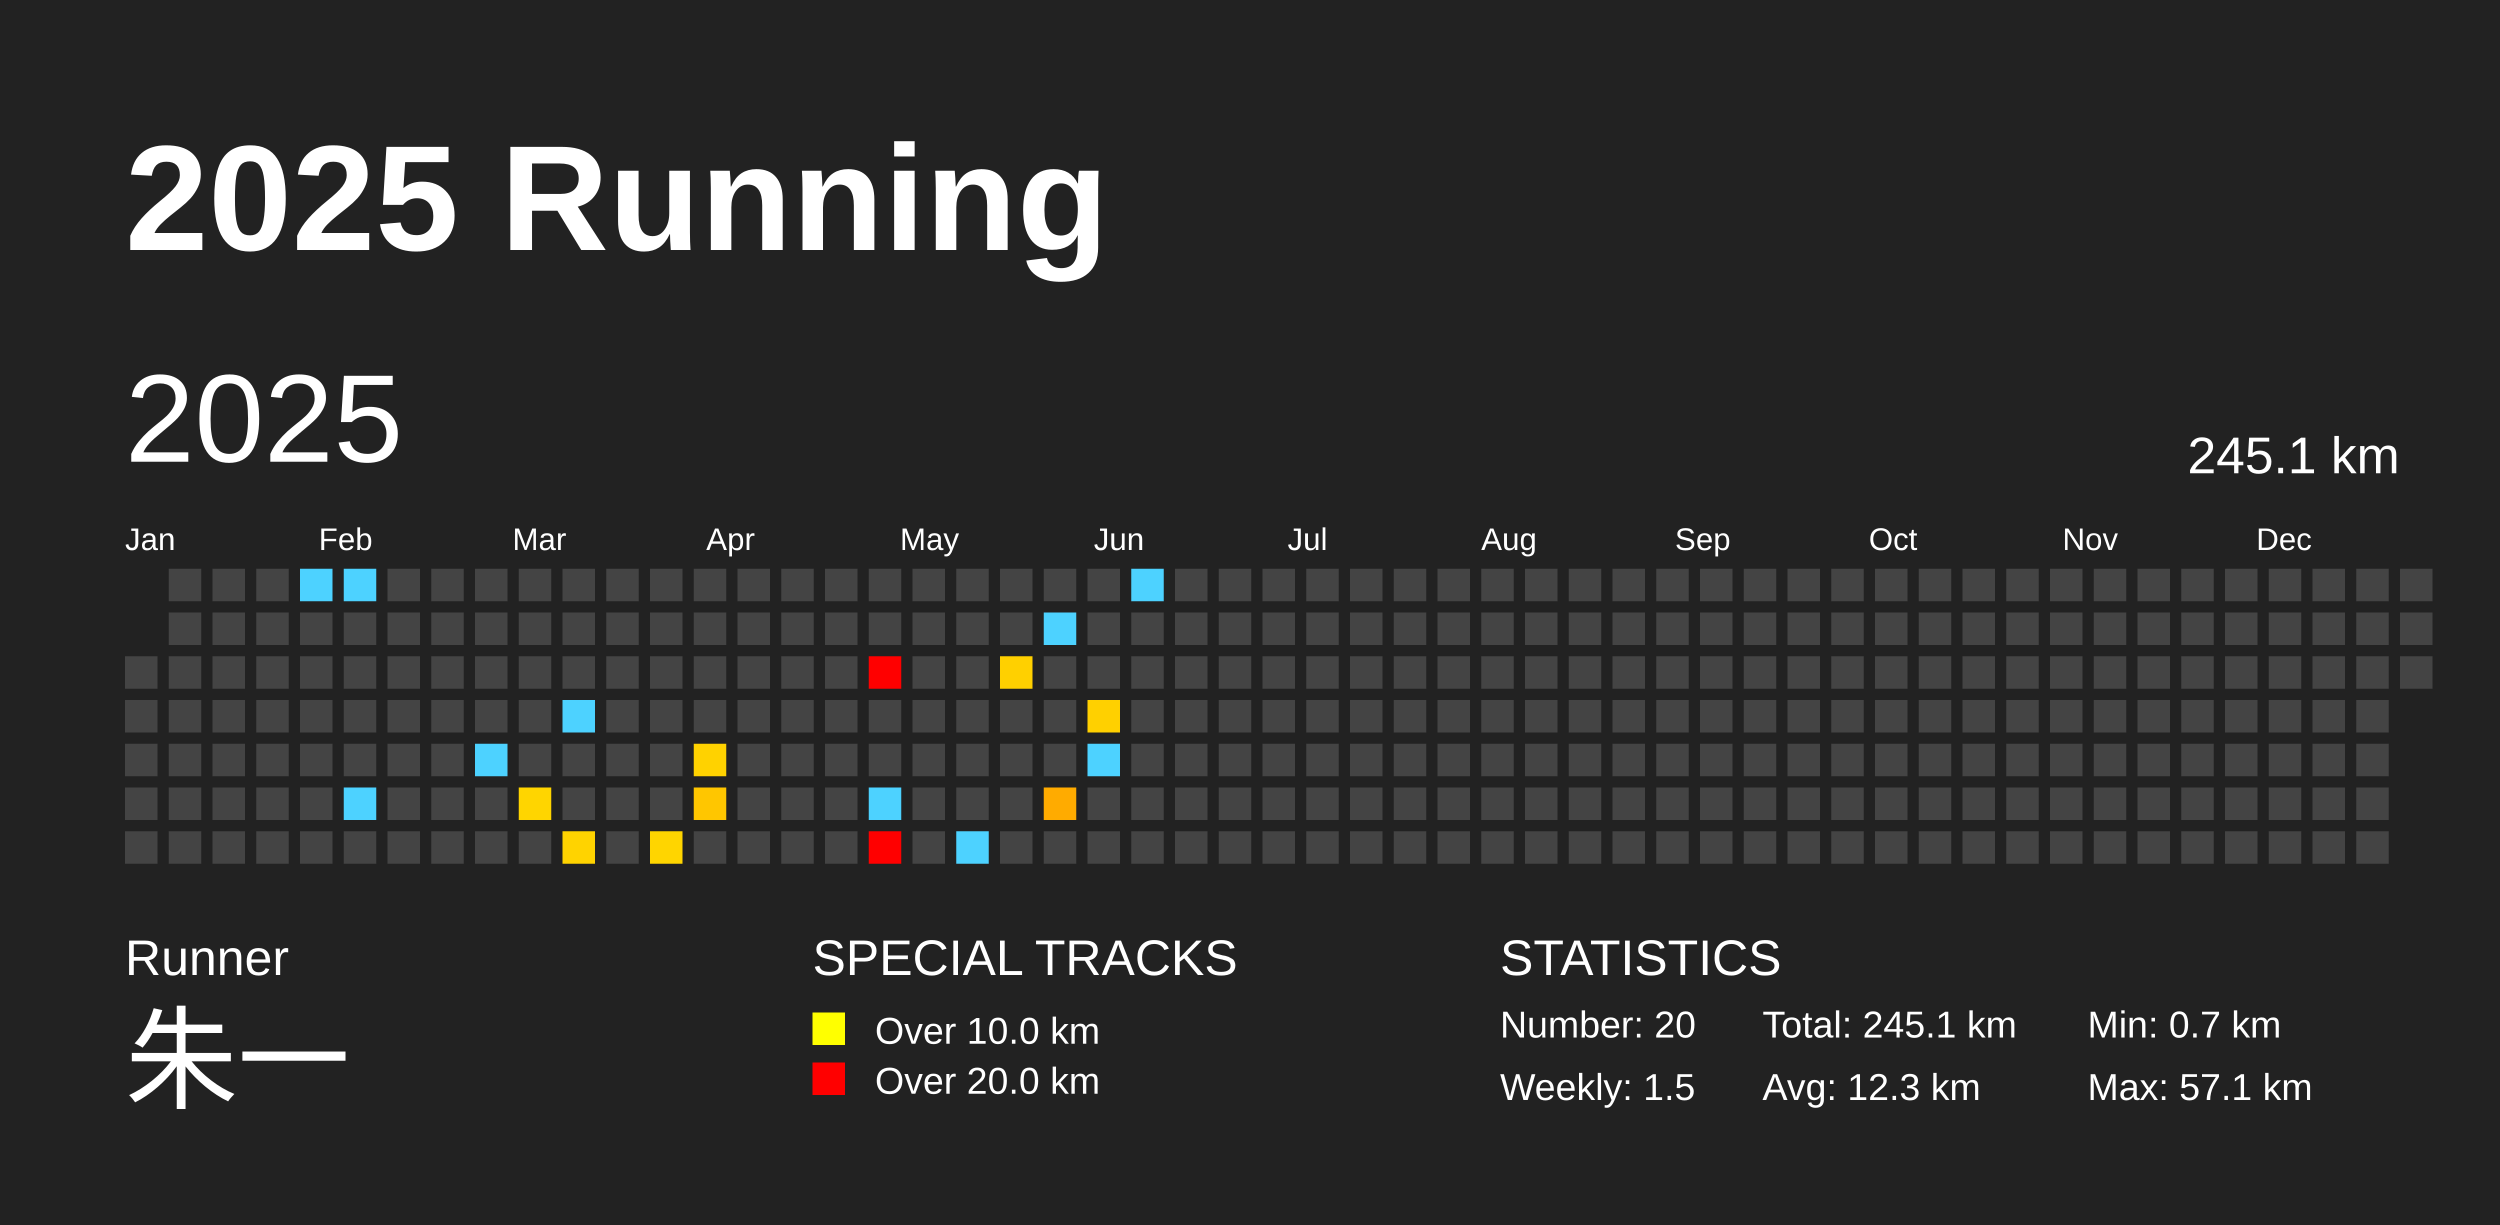
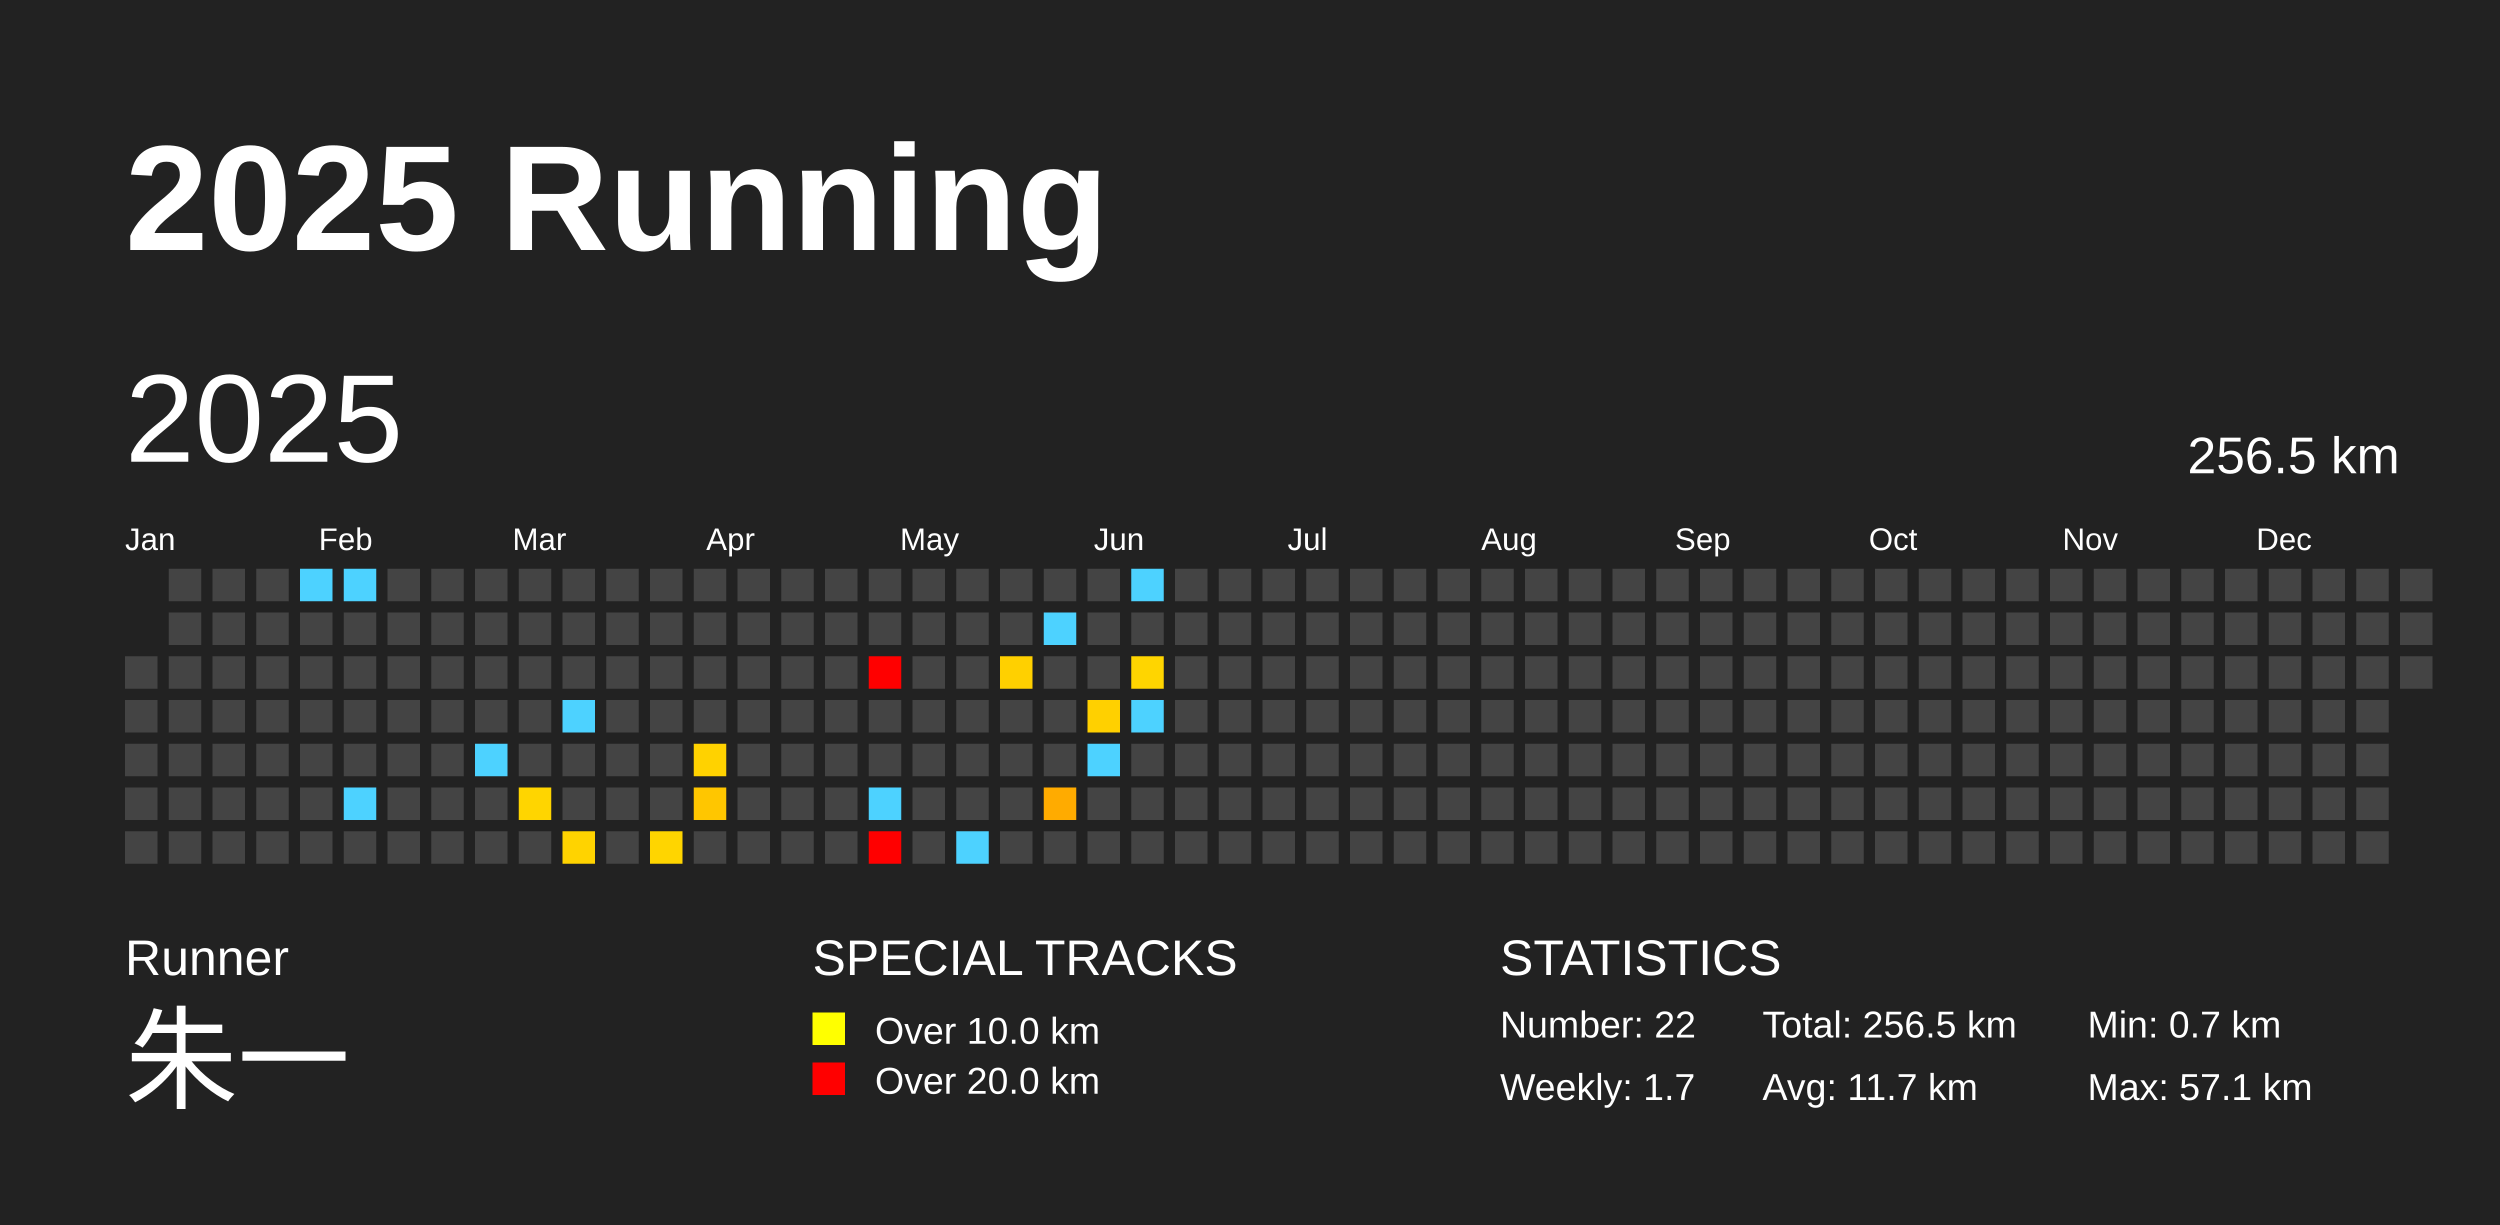
<svg xmlns="http://www.w3.org/2000/svg" baseProfile="full" height="98mm" version="1.1" viewBox="0,0,200,98" width="200mm">
  <defs />
  <rect fill="#222222" height="98" width="200" x="0" y="0" />
  <text fill="#FFFFFF" style="font-size:12px; font-family:Arial; font-weight:bold;" x="10" y="20">2025 Running</text>
  <text fill="#FFFFFF" style="font-size:4px; font-family:Arial" x="10" y="78">Runner</text>
  <text fill="#FFFFFF" style="font-size:9px; font-family:Arial" x="10" y="88">朱一</text>
  <text fill="#FFFFFF" style="font-size:4px; font-family:Arial" x="65" y="78">SPECIAL TRACKS</text>
  <rect fill="yellow" height="2.6" width="2.6" x="65" y="81" />
  <text fill="#FFFFFF" style="font-size:3px; font-family:Arial" x="70" y="83.5">Over 10.0 km</text>
  <rect fill="red" height="2.6" width="2.6" x="65" y="85" />
  <text fill="#FFFFFF" style="font-size:3px; font-family:Arial" x="70" y="87.5">Over 20.0 km</text>
  <text fill="#FFFFFF" style="font-size:4px; font-family:Arial" x="120" y="78">STATISTICS</text>
-   <text fill="#FFFFFF" style="font-size:3px; font-family:Arial" x="120" y="83">Number: 20</text>
-   <text fill="#FFFFFF" style="font-size:3px; font-family:Arial" x="120" y="88">Weekly: 1.5</text>
-   <text fill="#FFFFFF" style="font-size:3px; font-family:Arial" x="141" y="83">Total: 245.1 km</text>
-   <text fill="#FFFFFF" style="font-size:3px; font-family:Arial" x="141" y="88">Avg: 12.3 km</text>
+   <text fill="#FFFFFF" style="font-size:3px; font-family:Arial" x="120" y="83">Number: 22</text>
+   <text fill="#FFFFFF" style="font-size:3px; font-family:Arial" x="120" y="88">Weekly: 1.7</text>
+   <text fill="#FFFFFF" style="font-size:3px; font-family:Arial" x="141" y="83">Total: 256.5 km</text>
+   <text fill="#FFFFFF" style="font-size:3px; font-family:Arial" x="141" y="88">Avg: 11.7 km</text>
  <text fill="#FFFFFF" style="font-size:3px; font-family:Arial" x="167" y="83">Min: 0.7 km</text>
  <text fill="#FFFFFF" style="font-size:3px; font-family:Arial" x="167" y="88">Max: 57.1 km</text>
  <text dominant-baseline="hanging" fill="#FFFFFF" style="font-size:10.0px; font-family:Arial;" x="10" y="30">2025</text>
-   <text dominant-baseline="hanging" fill="#FFFFFF" style="font-size:4.125px; font-family:Arial;" x="175" y="35">245.1 km</text>
+   <text dominant-baseline="hanging" fill="#FFFFFF" style="font-size:4.125px; font-family:Arial;" x="175" y="35">256.5 km</text>
  <text fill="#FFFFFF" style="font-size:2.5px; font-family:Arial" x="10.0" y="44">Jan</text>
  <text fill="#FFFFFF" style="font-size:2.5px; font-family:Arial" x="25.5" y="44">Feb</text>
  <text fill="#FFFFFF" style="font-size:2.5px; font-family:Arial" x="41.0" y="44">Mar</text>
  <text fill="#FFFFFF" style="font-size:2.5px; font-family:Arial" x="56.5" y="44">Apr</text>
  <text fill="#FFFFFF" style="font-size:2.5px; font-family:Arial" x="72.0" y="44">May</text>
  <text fill="#FFFFFF" style="font-size:2.5px; font-family:Arial" x="87.5" y="44">Jun</text>
  <text fill="#FFFFFF" style="font-size:2.5px; font-family:Arial" x="103.0" y="44">Jul</text>
  <text fill="#FFFFFF" style="font-size:2.5px; font-family:Arial" x="118.5" y="44">Aug</text>
  <text fill="#FFFFFF" style="font-size:2.5px; font-family:Arial" x="134.0" y="44">Sep</text>
  <text fill="#FFFFFF" style="font-size:2.5px; font-family:Arial" x="149.5" y="44">Oct</text>
  <text fill="#FFFFFF" style="font-size:2.5px; font-family:Arial" x="165.0" y="44">Nov</text>
  <text fill="#FFFFFF" style="font-size:2.5px; font-family:Arial" x="180.5" y="44">Dec</text>
  <rect fill="#444444" height="2.6" width="2.6" x="10.0" y="52.5" />
  <rect fill="#444444" height="2.6" width="2.6" x="10.0" y="56.0" />
  <rect fill="#444444" height="2.6" width="2.6" x="10.0" y="59.5" />
  <rect fill="#444444" height="2.6" width="2.6" x="10.0" y="63.0" />
  <rect fill="#444444" height="2.6" width="2.6" x="10.0" y="66.5" />
  <rect fill="#444444" height="2.6" width="2.6" x="13.5" y="45.5" />
  <rect fill="#444444" height="2.6" width="2.6" x="13.5" y="49.0" />
  <rect fill="#444444" height="2.6" width="2.6" x="13.5" y="52.5" />
  <rect fill="#444444" height="2.6" width="2.6" x="13.5" y="56.0" />
  <rect fill="#444444" height="2.6" width="2.6" x="13.5" y="59.5" />
  <rect fill="#444444" height="2.6" width="2.6" x="13.5" y="63.0" />
  <rect fill="#444444" height="2.6" width="2.6" x="13.5" y="66.5" />
  <rect fill="#444444" height="2.6" width="2.6" x="17.0" y="45.5" />
  <rect fill="#444444" height="2.6" width="2.6" x="17.0" y="49.0" />
  <rect fill="#444444" height="2.6" width="2.6" x="17.0" y="52.5" />
  <rect fill="#444444" height="2.6" width="2.6" x="17.0" y="56.0" />
  <rect fill="#444444" height="2.6" width="2.6" x="17.0" y="59.5" />
  <rect fill="#444444" height="2.6" width="2.6" x="17.0" y="63.0" />
  <rect fill="#444444" height="2.6" width="2.6" x="17.0" y="66.5" />
  <rect fill="#444444" height="2.6" width="2.6" x="20.5" y="45.5" />
  <rect fill="#444444" height="2.6" width="2.6" x="20.5" y="49.0" />
  <rect fill="#444444" height="2.6" width="2.6" x="20.5" y="52.5" />
  <rect fill="#444444" height="2.6" width="2.6" x="20.5" y="56.0" />
  <rect fill="#444444" height="2.6" width="2.6" x="20.5" y="59.5" />
  <rect fill="#444444" height="2.6" width="2.6" x="20.5" y="63.0" />
  <rect fill="#444444" height="2.6" width="2.6" x="20.5" y="66.5" />
  <rect fill="#4dd2ff" height="2.6" width="2.6" x="24.0" y="45.5" />
  <rect fill="#444444" height="2.6" width="2.6" x="24.0" y="49.0" />
  <rect fill="#444444" height="2.6" width="2.6" x="24.0" y="52.5" />
  <rect fill="#444444" height="2.6" width="2.6" x="24.0" y="56.0" />
  <rect fill="#444444" height="2.6" width="2.6" x="24.0" y="59.5" />
  <rect fill="#444444" height="2.6" width="2.6" x="24.0" y="63.0" />
  <rect fill="#444444" height="2.6" width="2.6" x="24.0" y="66.5" />
  <rect fill="#4dd2ff" height="2.6" width="2.6" x="27.5" y="45.5" />
  <rect fill="#444444" height="2.6" width="2.6" x="27.5" y="49.0" />
  <rect fill="#444444" height="2.6" width="2.6" x="27.5" y="52.5" />
  <rect fill="#444444" height="2.6" width="2.6" x="27.5" y="56.0" />
  <rect fill="#444444" height="2.6" width="2.6" x="27.5" y="59.5" />
  <rect fill="#4dd2ff" height="2.6" width="2.6" x="27.5" y="63.0" />
  <rect fill="#444444" height="2.6" width="2.6" x="27.5" y="66.5" />
  <rect fill="#444444" height="2.6" width="2.6" x="31.0" y="45.5" />
  <rect fill="#444444" height="2.6" width="2.6" x="31.0" y="49.0" />
  <rect fill="#444444" height="2.6" width="2.6" x="31.0" y="52.5" />
  <rect fill="#444444" height="2.6" width="2.6" x="31.0" y="56.0" />
  <rect fill="#444444" height="2.6" width="2.6" x="31.0" y="59.5" />
  <rect fill="#444444" height="2.6" width="2.6" x="31.0" y="63.0" />
  <rect fill="#444444" height="2.6" width="2.6" x="31.0" y="66.5" />
  <rect fill="#444444" height="2.6" width="2.6" x="34.5" y="45.5" />
  <rect fill="#444444" height="2.6" width="2.6" x="34.5" y="49.0" />
  <rect fill="#444444" height="2.6" width="2.6" x="34.5" y="52.5" />
  <rect fill="#444444" height="2.6" width="2.6" x="34.5" y="56.0" />
  <rect fill="#444444" height="2.6" width="2.6" x="34.5" y="59.5" />
  <rect fill="#444444" height="2.6" width="2.6" x="34.5" y="63.0" />
  <rect fill="#444444" height="2.6" width="2.6" x="34.5" y="66.5" />
  <rect fill="#444444" height="2.6" width="2.6" x="38.0" y="45.5" />
  <rect fill="#444444" height="2.6" width="2.6" x="38.0" y="49.0" />
  <rect fill="#444444" height="2.6" width="2.6" x="38.0" y="52.5" />
  <rect fill="#444444" height="2.6" width="2.6" x="38.0" y="56.0" />
  <rect fill="#4dd2ff" height="2.6" width="2.6" x="38.0" y="59.5" />
  <rect fill="#444444" height="2.6" width="2.6" x="38.0" y="63.0" />
  <rect fill="#444444" height="2.6" width="2.6" x="38.0" y="66.5" />
  <rect fill="#444444" height="2.6" width="2.6" x="41.5" y="45.5" />
  <rect fill="#444444" height="2.6" width="2.6" x="41.5" y="49.0" />
  <rect fill="#444444" height="2.6" width="2.6" x="41.5" y="52.5" />
  <rect fill="#444444" height="2.6" width="2.6" x="41.5" y="56.0" />
  <rect fill="#444444" height="2.6" width="2.6" x="41.5" y="59.5" />
  <rect fill="#ffd500" height="2.6" width="2.6" x="41.5" y="63.0" />
  <rect fill="#444444" height="2.6" width="2.6" x="41.5" y="66.5" />
  <rect fill="#444444" height="2.6" width="2.6" x="45.0" y="45.5" />
  <rect fill="#444444" height="2.6" width="2.6" x="45.0" y="49.0" />
  <rect fill="#444444" height="2.6" width="2.6" x="45.0" y="52.5" />
  <rect fill="#4dd2ff" height="2.6" width="2.6" x="45.0" y="56.0" />
  <rect fill="#444444" height="2.6" width="2.6" x="45.0" y="59.5" />
  <rect fill="#444444" height="2.6" width="2.6" x="45.0" y="63.0" />
  <rect fill="#ffd300" height="2.6" width="2.6" x="45.0" y="66.5" />
  <rect fill="#444444" height="2.6" width="2.6" x="48.5" y="45.5" />
  <rect fill="#444444" height="2.6" width="2.6" x="48.5" y="49.0" />
  <rect fill="#444444" height="2.6" width="2.6" x="48.5" y="52.5" />
  <rect fill="#444444" height="2.6" width="2.6" x="48.5" y="56.0" />
  <rect fill="#444444" height="2.6" width="2.6" x="48.5" y="59.5" />
  <rect fill="#444444" height="2.6" width="2.6" x="48.5" y="63.0" />
  <rect fill="#444444" height="2.6" width="2.6" x="48.5" y="66.5" />
  <rect fill="#444444" height="2.6" width="2.6" x="52.0" y="45.5" />
  <rect fill="#444444" height="2.6" width="2.6" x="52.0" y="49.0" />
  <rect fill="#444444" height="2.6" width="2.6" x="52.0" y="52.5" />
  <rect fill="#444444" height="2.6" width="2.6" x="52.0" y="56.0" />
  <rect fill="#444444" height="2.6" width="2.6" x="52.0" y="59.5" />
  <rect fill="#444444" height="2.6" width="2.6" x="52.0" y="63.0" />
  <rect fill="#ffd500" height="2.6" width="2.6" x="52.0" y="66.5" />
  <rect fill="#444444" height="2.6" width="2.6" x="55.5" y="45.5" />
  <rect fill="#444444" height="2.6" width="2.6" x="55.5" y="49.0" />
  <rect fill="#444444" height="2.6" width="2.6" x="55.5" y="52.5" />
  <rect fill="#444444" height="2.6" width="2.6" x="55.5" y="56.0" />
  <rect fill="#ffd200" height="2.6" width="2.6" x="55.5" y="59.5" />
  <rect fill="#ffc600" height="2.6" width="2.6" x="55.5" y="63.0" />
  <rect fill="#444444" height="2.6" width="2.6" x="55.5" y="66.5" />
  <rect fill="#444444" height="2.6" width="2.6" x="59.0" y="45.5" />
  <rect fill="#444444" height="2.6" width="2.6" x="59.0" y="49.0" />
  <rect fill="#444444" height="2.6" width="2.6" x="59.0" y="52.5" />
  <rect fill="#444444" height="2.6" width="2.6" x="59.0" y="56.0" />
  <rect fill="#444444" height="2.6" width="2.6" x="59.0" y="59.5" />
  <rect fill="#444444" height="2.6" width="2.6" x="59.0" y="63.0" />
  <rect fill="#444444" height="2.6" width="2.6" x="59.0" y="66.5" />
  <rect fill="#444444" height="2.6" width="2.6" x="62.5" y="45.5" />
  <rect fill="#444444" height="2.6" width="2.6" x="62.5" y="49.0" />
  <rect fill="#444444" height="2.6" width="2.6" x="62.5" y="52.5" />
  <rect fill="#444444" height="2.6" width="2.6" x="62.5" y="56.0" />
  <rect fill="#444444" height="2.6" width="2.6" x="62.5" y="59.5" />
  <rect fill="#444444" height="2.6" width="2.6" x="62.5" y="63.0" />
  <rect fill="#444444" height="2.6" width="2.6" x="62.5" y="66.5" />
  <rect fill="#444444" height="2.6" width="2.6" x="66.0" y="45.5" />
  <rect fill="#444444" height="2.6" width="2.6" x="66.0" y="49.0" />
  <rect fill="#444444" height="2.6" width="2.6" x="66.0" y="52.5" />
  <rect fill="#444444" height="2.6" width="2.6" x="66.0" y="56.0" />
  <rect fill="#444444" height="2.6" width="2.6" x="66.0" y="59.5" />
  <rect fill="#444444" height="2.6" width="2.6" x="66.0" y="63.0" />
  <rect fill="#444444" height="2.6" width="2.6" x="66.0" y="66.5" />
  <rect fill="#444444" height="2.6" width="2.6" x="69.5" y="45.5" />
  <rect fill="#444444" height="2.6" width="2.6" x="69.5" y="49.0" />
  <rect fill="red" height="2.6" width="2.6" x="69.5" y="52.5" />
  <rect fill="#444444" height="2.6" width="2.6" x="69.5" y="56.0" />
  <rect fill="#444444" height="2.6" width="2.6" x="69.5" y="59.5" />
  <rect fill="#4dd2ff" height="2.6" width="2.6" x="69.5" y="63.0" />
  <rect fill="red" height="2.6" width="2.6" x="69.5" y="66.5" />
  <rect fill="#444444" height="2.6" width="2.6" x="73.0" y="45.5" />
  <rect fill="#444444" height="2.6" width="2.6" x="73.0" y="49.0" />
  <rect fill="#444444" height="2.6" width="2.6" x="73.0" y="52.5" />
  <rect fill="#444444" height="2.6" width="2.6" x="73.0" y="56.0" />
  <rect fill="#444444" height="2.6" width="2.6" x="73.0" y="59.5" />
  <rect fill="#444444" height="2.6" width="2.6" x="73.0" y="63.0" />
  <rect fill="#444444" height="2.6" width="2.6" x="73.0" y="66.5" />
  <rect fill="#444444" height="2.6" width="2.6" x="76.5" y="45.5" />
  <rect fill="#444444" height="2.6" width="2.6" x="76.5" y="49.0" />
  <rect fill="#444444" height="2.6" width="2.6" x="76.5" y="52.5" />
  <rect fill="#444444" height="2.6" width="2.6" x="76.5" y="56.0" />
  <rect fill="#444444" height="2.6" width="2.6" x="76.5" y="59.5" />
  <rect fill="#444444" height="2.6" width="2.6" x="76.5" y="63.0" />
  <rect fill="#4dd2ff" height="2.6" width="2.6" x="76.5" y="66.5" />
  <rect fill="#444444" height="2.6" width="2.6" x="80.0" y="45.5" />
  <rect fill="#444444" height="2.6" width="2.6" x="80.0" y="49.0" />
  <rect fill="#ffd000" height="2.6" width="2.6" x="80.0" y="52.5" />
  <rect fill="#444444" height="2.6" width="2.6" x="80.0" y="56.0" />
  <rect fill="#444444" height="2.6" width="2.6" x="80.0" y="59.5" />
  <rect fill="#444444" height="2.6" width="2.6" x="80.0" y="63.0" />
  <rect fill="#444444" height="2.6" width="2.6" x="80.0" y="66.5" />
  <rect fill="#444444" height="2.6" width="2.6" x="83.5" y="45.5" />
  <rect fill="#4dd2ff" height="2.6" width="2.6" x="83.5" y="49.0" />
  <rect fill="#444444" height="2.6" width="2.6" x="83.5" y="52.5" />
  <rect fill="#444444" height="2.6" width="2.6" x="83.5" y="56.0" />
  <rect fill="#444444" height="2.6" width="2.6" x="83.5" y="59.5" />
  <rect fill="#ffab00" height="2.6" width="2.6" x="83.5" y="63.0" />
  <rect fill="#444444" height="2.6" width="2.6" x="83.5" y="66.5" />
  <rect fill="#444444" height="2.6" width="2.6" x="87.0" y="45.5" />
  <rect fill="#444444" height="2.6" width="2.6" x="87.0" y="49.0" />
  <rect fill="#444444" height="2.6" width="2.6" x="87.0" y="52.5" />
  <rect fill="#ffd000" height="2.6" width="2.6" x="87.0" y="56.0" />
  <rect fill="#4dd2ff" height="2.6" width="2.6" x="87.0" y="59.5" />
  <rect fill="#444444" height="2.6" width="2.6" x="87.0" y="63.0" />
  <rect fill="#444444" height="2.6" width="2.6" x="87.0" y="66.5" />
  <rect fill="#4dd2ff" height="2.6" width="2.6" x="90.5" y="45.5" />
  <rect fill="#444444" height="2.6" width="2.6" x="90.5" y="49.0" />
-   <rect fill="#444444" height="2.6" width="2.6" x="90.5" y="52.5" />
-   <rect fill="#444444" height="2.6" width="2.6" x="90.5" y="56.0" />
+   <rect fill="#ffd500" height="2.6" width="2.6" x="90.5" y="52.5" />
+   <rect fill="#4dd2ff" height="2.6" width="2.6" x="90.5" y="56.0" />
  <rect fill="#444444" height="2.6" width="2.6" x="90.5" y="59.5" />
  <rect fill="#444444" height="2.6" width="2.6" x="90.5" y="63.0" />
  <rect fill="#444444" height="2.6" width="2.6" x="90.5" y="66.5" />
  <rect fill="#444444" height="2.6" width="2.6" x="94.0" y="45.5" />
  <rect fill="#444444" height="2.6" width="2.6" x="94.0" y="49.0" />
  <rect fill="#444444" height="2.6" width="2.6" x="94.0" y="52.5" />
  <rect fill="#444444" height="2.6" width="2.6" x="94.0" y="56.0" />
  <rect fill="#444444" height="2.6" width="2.6" x="94.0" y="59.5" />
  <rect fill="#444444" height="2.6" width="2.6" x="94.0" y="63.0" />
  <rect fill="#444444" height="2.6" width="2.6" x="94.0" y="66.5" />
  <rect fill="#444444" height="2.6" width="2.6" x="97.5" y="45.5" />
  <rect fill="#444444" height="2.6" width="2.6" x="97.5" y="49.0" />
  <rect fill="#444444" height="2.6" width="2.6" x="97.5" y="52.5" />
  <rect fill="#444444" height="2.6" width="2.6" x="97.5" y="56.0" />
  <rect fill="#444444" height="2.6" width="2.6" x="97.5" y="59.5" />
  <rect fill="#444444" height="2.6" width="2.6" x="97.5" y="63.0" />
  <rect fill="#444444" height="2.6" width="2.6" x="97.5" y="66.5" />
  <rect fill="#444444" height="2.6" width="2.6" x="101.0" y="45.5" />
  <rect fill="#444444" height="2.6" width="2.6" x="101.0" y="49.0" />
  <rect fill="#444444" height="2.6" width="2.6" x="101.0" y="52.5" />
  <rect fill="#444444" height="2.6" width="2.6" x="101.0" y="56.0" />
  <rect fill="#444444" height="2.6" width="2.6" x="101.0" y="59.5" />
  <rect fill="#444444" height="2.6" width="2.6" x="101.0" y="63.0" />
  <rect fill="#444444" height="2.6" width="2.6" x="101.0" y="66.5" />
  <rect fill="#444444" height="2.6" width="2.6" x="104.5" y="45.5" />
  <rect fill="#444444" height="2.6" width="2.6" x="104.5" y="49.0" />
  <rect fill="#444444" height="2.6" width="2.6" x="104.5" y="52.5" />
  <rect fill="#444444" height="2.6" width="2.6" x="104.5" y="56.0" />
  <rect fill="#444444" height="2.6" width="2.6" x="104.5" y="59.5" />
  <rect fill="#444444" height="2.6" width="2.6" x="104.5" y="63.0" />
  <rect fill="#444444" height="2.6" width="2.6" x="104.5" y="66.5" />
  <rect fill="#444444" height="2.6" width="2.6" x="108.0" y="45.5" />
  <rect fill="#444444" height="2.6" width="2.6" x="108.0" y="49.0" />
  <rect fill="#444444" height="2.6" width="2.6" x="108.0" y="52.5" />
  <rect fill="#444444" height="2.6" width="2.6" x="108.0" y="56.0" />
  <rect fill="#444444" height="2.6" width="2.6" x="108.0" y="59.5" />
  <rect fill="#444444" height="2.6" width="2.6" x="108.0" y="63.0" />
  <rect fill="#444444" height="2.6" width="2.6" x="108.0" y="66.5" />
  <rect fill="#444444" height="2.6" width="2.6" x="111.5" y="45.5" />
  <rect fill="#444444" height="2.6" width="2.6" x="111.5" y="49.0" />
  <rect fill="#444444" height="2.6" width="2.6" x="111.5" y="52.5" />
  <rect fill="#444444" height="2.6" width="2.6" x="111.5" y="56.0" />
  <rect fill="#444444" height="2.6" width="2.6" x="111.5" y="59.5" />
  <rect fill="#444444" height="2.6" width="2.6" x="111.5" y="63.0" />
  <rect fill="#444444" height="2.6" width="2.6" x="111.5" y="66.5" />
  <rect fill="#444444" height="2.6" width="2.6" x="115.0" y="45.5" />
  <rect fill="#444444" height="2.6" width="2.6" x="115.0" y="49.0" />
  <rect fill="#444444" height="2.6" width="2.6" x="115.0" y="52.5" />
  <rect fill="#444444" height="2.6" width="2.6" x="115.0" y="56.0" />
  <rect fill="#444444" height="2.6" width="2.6" x="115.0" y="59.5" />
  <rect fill="#444444" height="2.6" width="2.6" x="115.0" y="63.0" />
  <rect fill="#444444" height="2.6" width="2.6" x="115.0" y="66.5" />
  <rect fill="#444444" height="2.6" width="2.6" x="118.5" y="45.5" />
  <rect fill="#444444" height="2.6" width="2.6" x="118.5" y="49.0" />
  <rect fill="#444444" height="2.6" width="2.6" x="118.5" y="52.5" />
  <rect fill="#444444" height="2.6" width="2.6" x="118.5" y="56.0" />
  <rect fill="#444444" height="2.6" width="2.6" x="118.5" y="59.5" />
  <rect fill="#444444" height="2.6" width="2.6" x="118.5" y="63.0" />
  <rect fill="#444444" height="2.6" width="2.6" x="118.5" y="66.5" />
  <rect fill="#444444" height="2.6" width="2.6" x="122.0" y="45.5" />
  <rect fill="#444444" height="2.6" width="2.6" x="122.0" y="49.0" />
  <rect fill="#444444" height="2.6" width="2.6" x="122.0" y="52.5" />
  <rect fill="#444444" height="2.6" width="2.6" x="122.0" y="56.0" />
  <rect fill="#444444" height="2.6" width="2.6" x="122.0" y="59.5" />
  <rect fill="#444444" height="2.6" width="2.6" x="122.0" y="63.0" />
  <rect fill="#444444" height="2.6" width="2.6" x="122.0" y="66.5" />
  <rect fill="#444444" height="2.6" width="2.6" x="125.5" y="45.5" />
  <rect fill="#444444" height="2.6" width="2.6" x="125.5" y="49.0" />
  <rect fill="#444444" height="2.6" width="2.6" x="125.5" y="52.5" />
  <rect fill="#444444" height="2.6" width="2.6" x="125.5" y="56.0" />
  <rect fill="#444444" height="2.6" width="2.6" x="125.5" y="59.5" />
  <rect fill="#444444" height="2.6" width="2.6" x="125.5" y="63.0" />
  <rect fill="#444444" height="2.6" width="2.6" x="125.5" y="66.5" />
  <rect fill="#444444" height="2.6" width="2.6" x="129.0" y="45.5" />
  <rect fill="#444444" height="2.6" width="2.6" x="129.0" y="49.0" />
  <rect fill="#444444" height="2.6" width="2.6" x="129.0" y="52.5" />
  <rect fill="#444444" height="2.6" width="2.6" x="129.0" y="56.0" />
  <rect fill="#444444" height="2.6" width="2.6" x="129.0" y="59.5" />
  <rect fill="#444444" height="2.6" width="2.6" x="129.0" y="63.0" />
  <rect fill="#444444" height="2.6" width="2.6" x="129.0" y="66.5" />
  <rect fill="#444444" height="2.6" width="2.6" x="132.5" y="45.5" />
  <rect fill="#444444" height="2.6" width="2.6" x="132.5" y="49.0" />
  <rect fill="#444444" height="2.6" width="2.6" x="132.5" y="52.5" />
  <rect fill="#444444" height="2.6" width="2.6" x="132.5" y="56.0" />
  <rect fill="#444444" height="2.6" width="2.6" x="132.5" y="59.5" />
  <rect fill="#444444" height="2.6" width="2.6" x="132.5" y="63.0" />
  <rect fill="#444444" height="2.6" width="2.6" x="132.5" y="66.5" />
  <rect fill="#444444" height="2.6" width="2.6" x="136.0" y="45.5" />
  <rect fill="#444444" height="2.6" width="2.6" x="136.0" y="49.0" />
  <rect fill="#444444" height="2.6" width="2.6" x="136.0" y="52.5" />
  <rect fill="#444444" height="2.6" width="2.6" x="136.0" y="56.0" />
  <rect fill="#444444" height="2.6" width="2.6" x="136.0" y="59.5" />
  <rect fill="#444444" height="2.6" width="2.6" x="136.0" y="63.0" />
  <rect fill="#444444" height="2.6" width="2.6" x="136.0" y="66.5" />
  <rect fill="#444444" height="2.6" width="2.6" x="139.5" y="45.5" />
  <rect fill="#444444" height="2.6" width="2.6" x="139.5" y="49.0" />
  <rect fill="#444444" height="2.6" width="2.6" x="139.5" y="52.5" />
  <rect fill="#444444" height="2.6" width="2.6" x="139.5" y="56.0" />
  <rect fill="#444444" height="2.6" width="2.6" x="139.5" y="59.5" />
  <rect fill="#444444" height="2.6" width="2.6" x="139.5" y="63.0" />
  <rect fill="#444444" height="2.6" width="2.6" x="139.5" y="66.5" />
  <rect fill="#444444" height="2.6" width="2.6" x="143.0" y="45.5" />
  <rect fill="#444444" height="2.6" width="2.6" x="143.0" y="49.0" />
  <rect fill="#444444" height="2.6" width="2.6" x="143.0" y="52.5" />
  <rect fill="#444444" height="2.6" width="2.6" x="143.0" y="56.0" />
  <rect fill="#444444" height="2.6" width="2.6" x="143.0" y="59.5" />
  <rect fill="#444444" height="2.6" width="2.6" x="143.0" y="63.0" />
  <rect fill="#444444" height="2.6" width="2.6" x="143.0" y="66.5" />
  <rect fill="#444444" height="2.6" width="2.6" x="146.5" y="45.5" />
  <rect fill="#444444" height="2.6" width="2.6" x="146.5" y="49.0" />
  <rect fill="#444444" height="2.6" width="2.6" x="146.5" y="52.5" />
  <rect fill="#444444" height="2.6" width="2.6" x="146.5" y="56.0" />
  <rect fill="#444444" height="2.6" width="2.6" x="146.5" y="59.5" />
  <rect fill="#444444" height="2.6" width="2.6" x="146.5" y="63.0" />
  <rect fill="#444444" height="2.6" width="2.6" x="146.5" y="66.5" />
  <rect fill="#444444" height="2.6" width="2.6" x="150.0" y="45.5" />
  <rect fill="#444444" height="2.6" width="2.6" x="150.0" y="49.0" />
  <rect fill="#444444" height="2.6" width="2.6" x="150.0" y="52.5" />
  <rect fill="#444444" height="2.6" width="2.6" x="150.0" y="56.0" />
  <rect fill="#444444" height="2.6" width="2.6" x="150.0" y="59.5" />
  <rect fill="#444444" height="2.6" width="2.6" x="150.0" y="63.0" />
  <rect fill="#444444" height="2.6" width="2.6" x="150.0" y="66.5" />
  <rect fill="#444444" height="2.6" width="2.6" x="153.5" y="45.5" />
  <rect fill="#444444" height="2.6" width="2.6" x="153.5" y="49.0" />
  <rect fill="#444444" height="2.6" width="2.6" x="153.5" y="52.5" />
  <rect fill="#444444" height="2.6" width="2.6" x="153.5" y="56.0" />
  <rect fill="#444444" height="2.6" width="2.6" x="153.5" y="59.5" />
  <rect fill="#444444" height="2.6" width="2.6" x="153.5" y="63.0" />
  <rect fill="#444444" height="2.6" width="2.6" x="153.5" y="66.5" />
  <rect fill="#444444" height="2.6" width="2.6" x="157.0" y="45.5" />
  <rect fill="#444444" height="2.6" width="2.6" x="157.0" y="49.0" />
  <rect fill="#444444" height="2.6" width="2.6" x="157.0" y="52.5" />
  <rect fill="#444444" height="2.6" width="2.6" x="157.0" y="56.0" />
  <rect fill="#444444" height="2.6" width="2.6" x="157.0" y="59.5" />
  <rect fill="#444444" height="2.6" width="2.6" x="157.0" y="63.0" />
  <rect fill="#444444" height="2.6" width="2.6" x="157.0" y="66.5" />
  <rect fill="#444444" height="2.6" width="2.6" x="160.5" y="45.5" />
  <rect fill="#444444" height="2.6" width="2.6" x="160.5" y="49.0" />
  <rect fill="#444444" height="2.6" width="2.6" x="160.5" y="52.5" />
  <rect fill="#444444" height="2.6" width="2.6" x="160.5" y="56.0" />
  <rect fill="#444444" height="2.6" width="2.6" x="160.5" y="59.5" />
  <rect fill="#444444" height="2.6" width="2.6" x="160.5" y="63.0" />
  <rect fill="#444444" height="2.6" width="2.6" x="160.5" y="66.5" />
  <rect fill="#444444" height="2.6" width="2.6" x="164.0" y="45.5" />
  <rect fill="#444444" height="2.6" width="2.6" x="164.0" y="49.0" />
  <rect fill="#444444" height="2.6" width="2.6" x="164.0" y="52.5" />
  <rect fill="#444444" height="2.6" width="2.6" x="164.0" y="56.0" />
  <rect fill="#444444" height="2.6" width="2.6" x="164.0" y="59.5" />
  <rect fill="#444444" height="2.6" width="2.6" x="164.0" y="63.0" />
  <rect fill="#444444" height="2.6" width="2.6" x="164.0" y="66.5" />
  <rect fill="#444444" height="2.6" width="2.6" x="167.5" y="45.5" />
  <rect fill="#444444" height="2.6" width="2.6" x="167.5" y="49.0" />
  <rect fill="#444444" height="2.6" width="2.6" x="167.5" y="52.5" />
  <rect fill="#444444" height="2.6" width="2.6" x="167.5" y="56.0" />
  <rect fill="#444444" height="2.6" width="2.6" x="167.5" y="59.5" />
  <rect fill="#444444" height="2.6" width="2.6" x="167.5" y="63.0" />
  <rect fill="#444444" height="2.6" width="2.6" x="167.5" y="66.5" />
  <rect fill="#444444" height="2.6" width="2.6" x="171.0" y="45.5" />
  <rect fill="#444444" height="2.6" width="2.6" x="171.0" y="49.0" />
  <rect fill="#444444" height="2.6" width="2.6" x="171.0" y="52.5" />
  <rect fill="#444444" height="2.6" width="2.6" x="171.0" y="56.0" />
  <rect fill="#444444" height="2.6" width="2.6" x="171.0" y="59.5" />
  <rect fill="#444444" height="2.6" width="2.6" x="171.0" y="63.0" />
  <rect fill="#444444" height="2.6" width="2.6" x="171.0" y="66.5" />
  <rect fill="#444444" height="2.6" width="2.6" x="174.5" y="45.5" />
  <rect fill="#444444" height="2.6" width="2.6" x="174.5" y="49.0" />
  <rect fill="#444444" height="2.6" width="2.6" x="174.5" y="52.5" />
  <rect fill="#444444" height="2.6" width="2.6" x="174.5" y="56.0" />
  <rect fill="#444444" height="2.6" width="2.6" x="174.5" y="59.5" />
  <rect fill="#444444" height="2.6" width="2.6" x="174.5" y="63.0" />
  <rect fill="#444444" height="2.6" width="2.6" x="174.5" y="66.5" />
  <rect fill="#444444" height="2.6" width="2.6" x="178.0" y="45.5" />
  <rect fill="#444444" height="2.6" width="2.6" x="178.0" y="49.0" />
  <rect fill="#444444" height="2.6" width="2.6" x="178.0" y="52.5" />
  <rect fill="#444444" height="2.6" width="2.6" x="178.0" y="56.0" />
  <rect fill="#444444" height="2.6" width="2.6" x="178.0" y="59.5" />
  <rect fill="#444444" height="2.6" width="2.6" x="178.0" y="63.0" />
  <rect fill="#444444" height="2.6" width="2.6" x="178.0" y="66.5" />
  <rect fill="#444444" height="2.6" width="2.6" x="181.5" y="45.5" />
  <rect fill="#444444" height="2.6" width="2.6" x="181.5" y="49.0" />
  <rect fill="#444444" height="2.6" width="2.6" x="181.5" y="52.5" />
  <rect fill="#444444" height="2.6" width="2.6" x="181.5" y="56.0" />
  <rect fill="#444444" height="2.6" width="2.6" x="181.5" y="59.5" />
  <rect fill="#444444" height="2.6" width="2.6" x="181.5" y="63.0" />
  <rect fill="#444444" height="2.6" width="2.6" x="181.5" y="66.5" />
  <rect fill="#444444" height="2.6" width="2.6" x="185.0" y="45.5" />
  <rect fill="#444444" height="2.6" width="2.6" x="185.0" y="49.0" />
  <rect fill="#444444" height="2.6" width="2.6" x="185.0" y="52.5" />
  <rect fill="#444444" height="2.6" width="2.6" x="185.0" y="56.0" />
  <rect fill="#444444" height="2.6" width="2.6" x="185.0" y="59.5" />
  <rect fill="#444444" height="2.6" width="2.6" x="185.0" y="63.0" />
  <rect fill="#444444" height="2.6" width="2.6" x="185.0" y="66.5" />
  <rect fill="#444444" height="2.6" width="2.6" x="188.5" y="45.5" />
  <rect fill="#444444" height="2.6" width="2.6" x="188.5" y="49.0" />
  <rect fill="#444444" height="2.6" width="2.6" x="188.5" y="52.5" />
  <rect fill="#444444" height="2.6" width="2.6" x="188.5" y="56.0" />
  <rect fill="#444444" height="2.6" width="2.6" x="188.5" y="59.5" />
  <rect fill="#444444" height="2.6" width="2.6" x="188.5" y="63.0" />
  <rect fill="#444444" height="2.6" width="2.6" x="188.5" y="66.5" />
  <rect fill="#444444" height="2.6" width="2.6" x="192.0" y="45.5" />
  <rect fill="#444444" height="2.6" width="2.6" x="192.0" y="49.0" />
  <rect fill="#444444" height="2.6" width="2.6" x="192.0" y="52.5" />
</svg>
